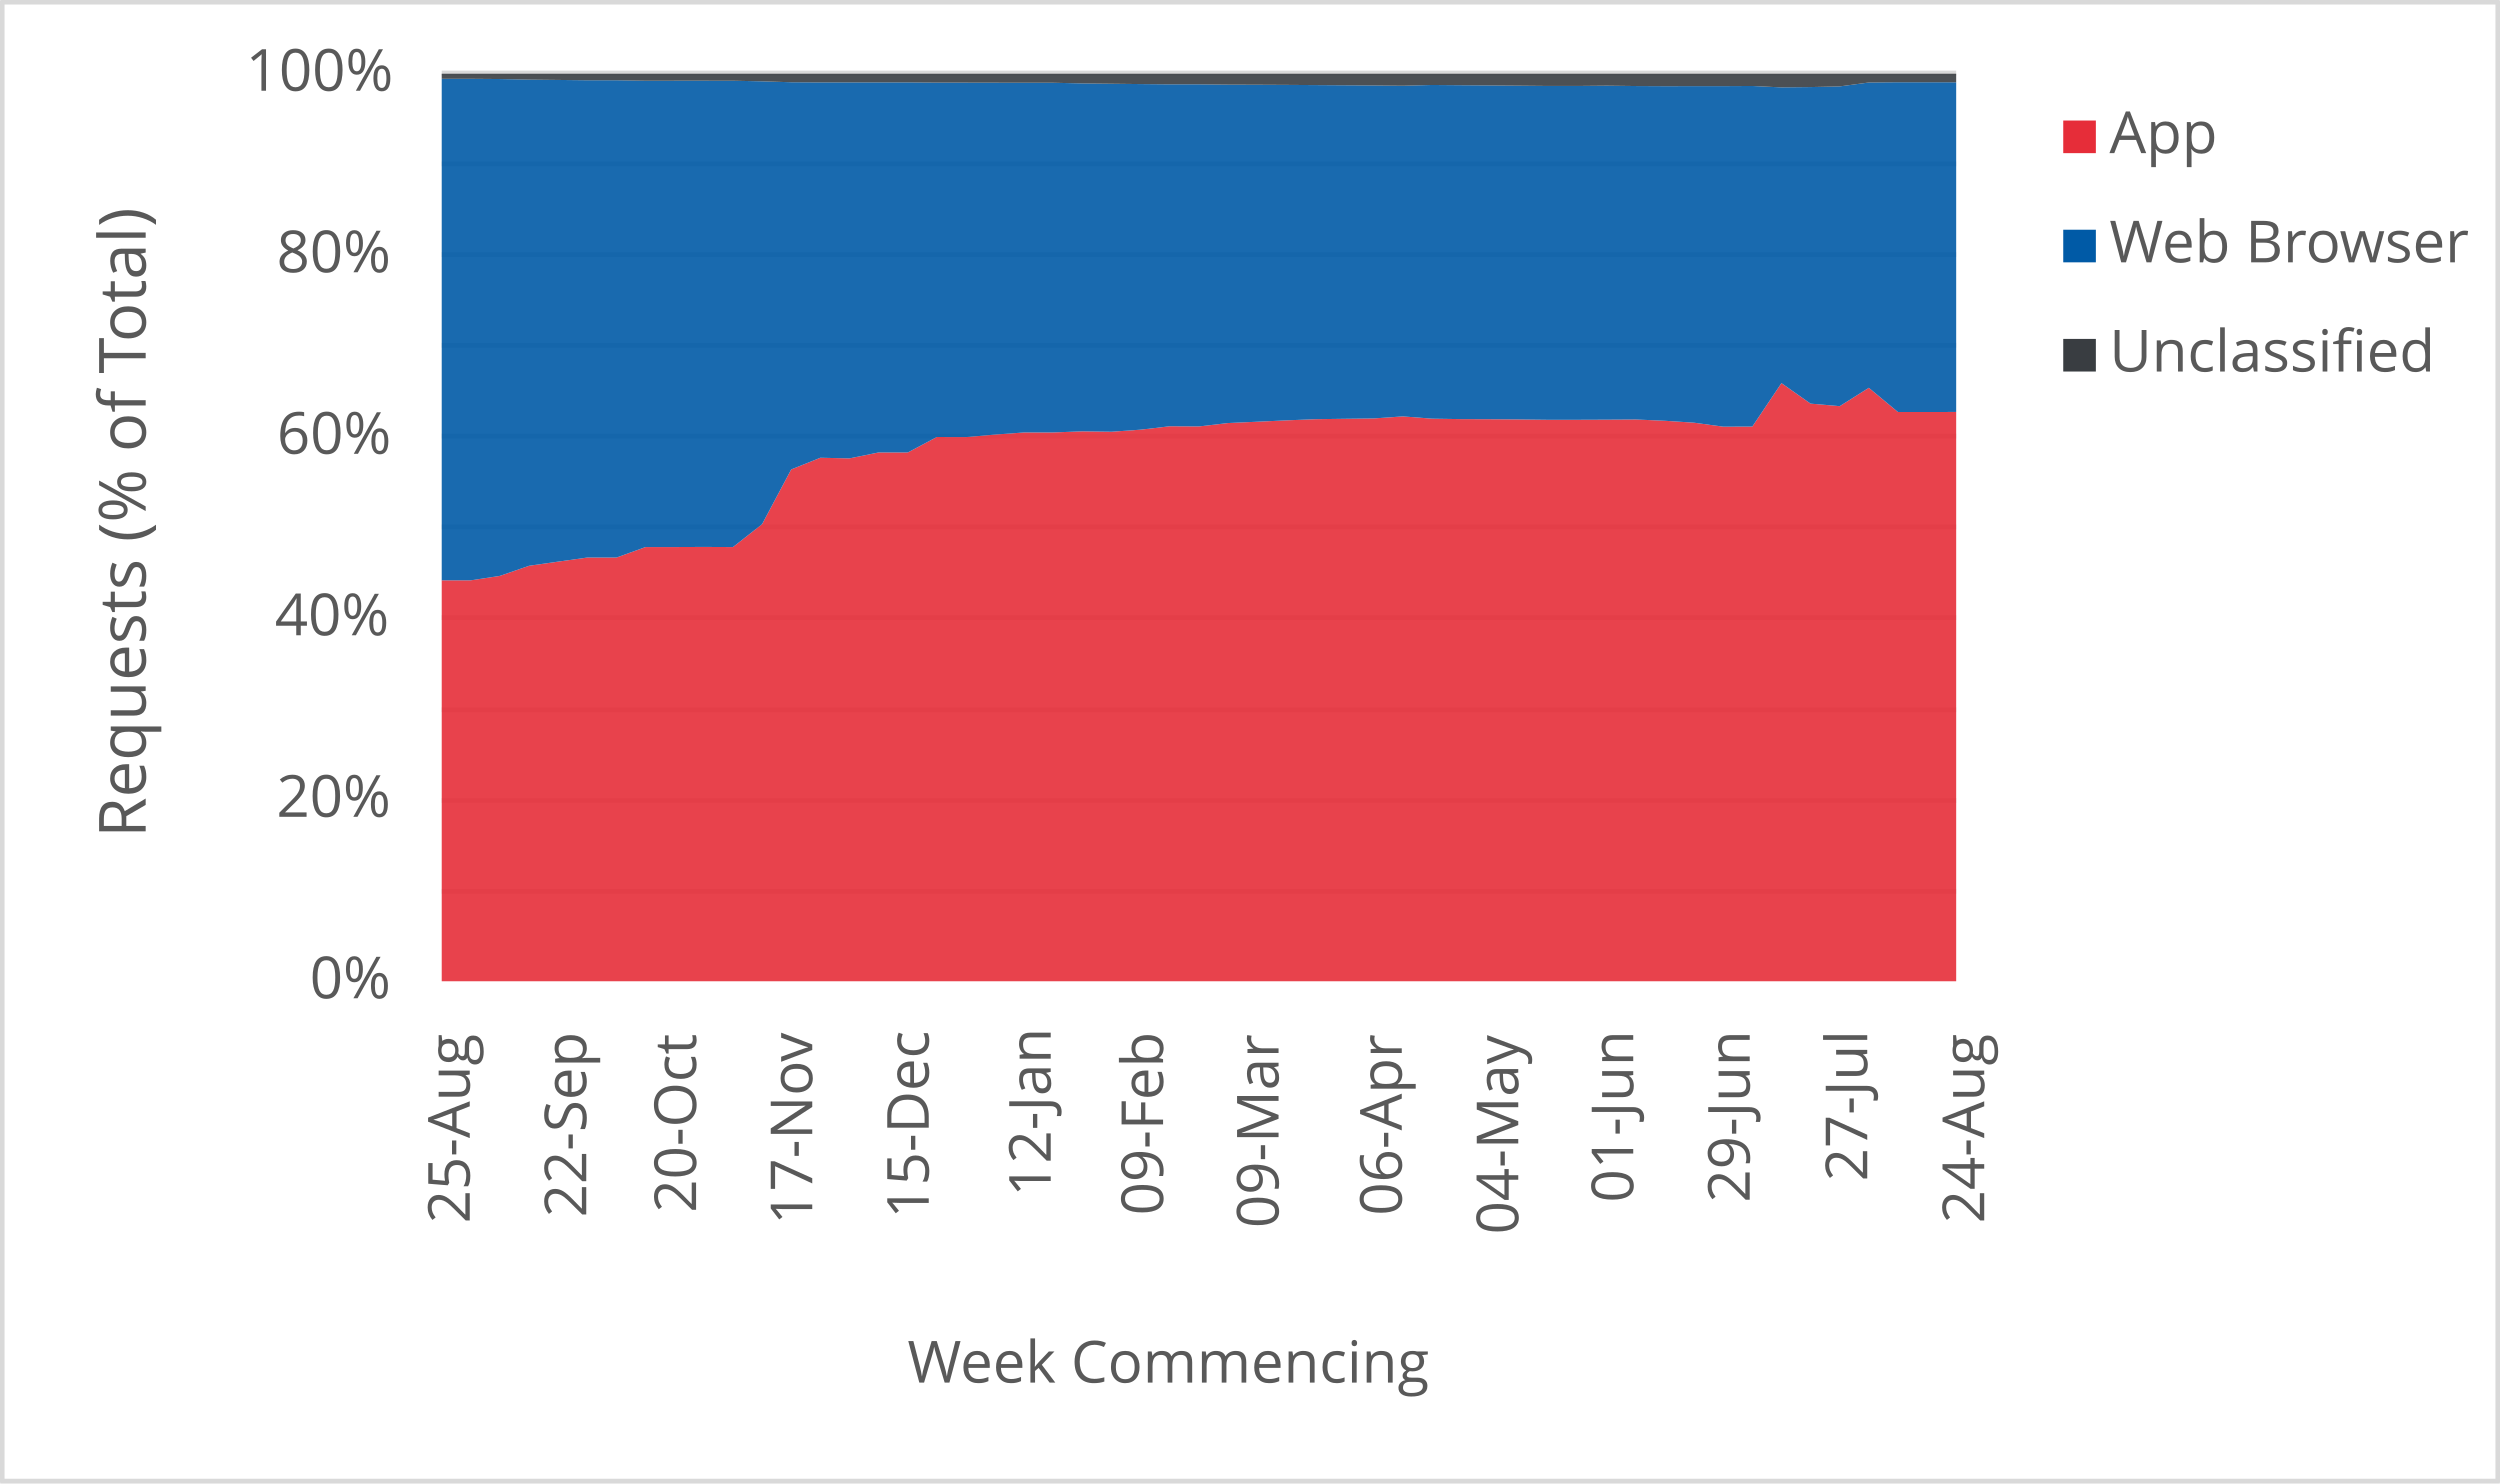
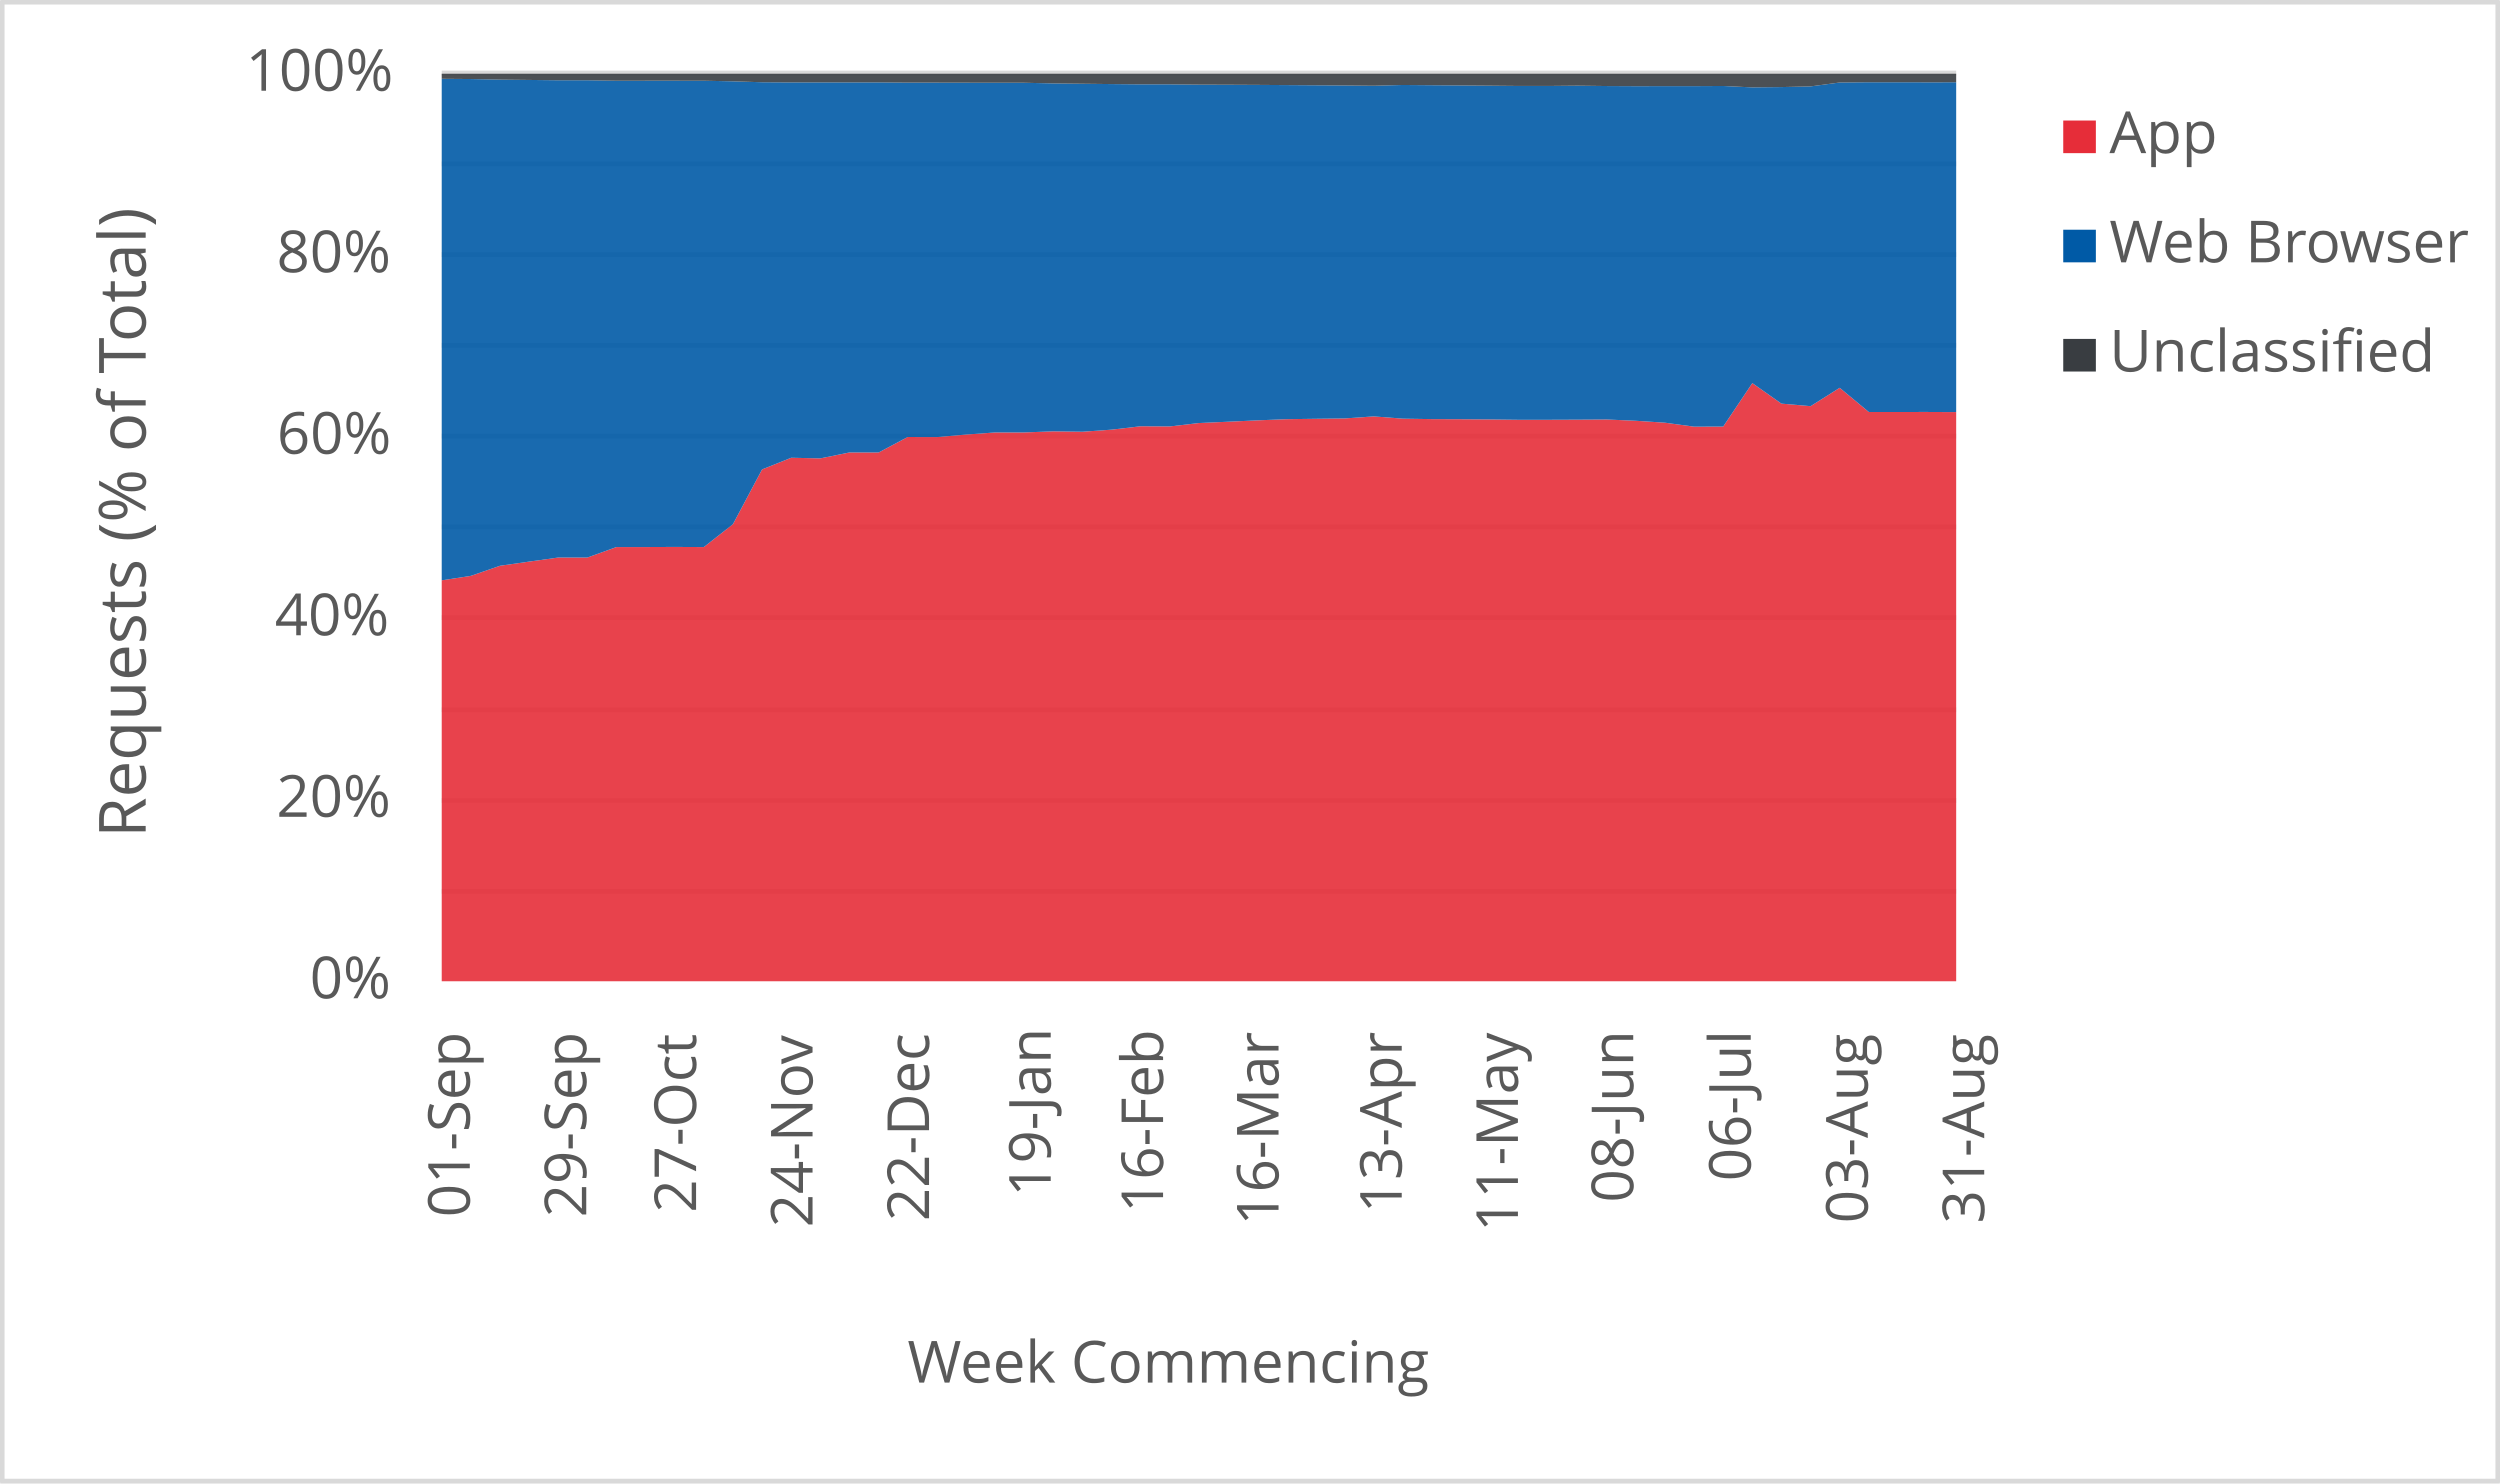
<svg xmlns="http://www.w3.org/2000/svg" width="1763" height="1046" xml:space="preserve" overflow="hidden">
  <defs>
    <clipPath id="clip0">
      <rect x="2917" y="346" width="1763" height="1046" />
    </clipPath>
  </defs>
  <g clip-path="url(#clip0)" transform="translate(-2917 -346)">
    <rect x="2918" y="347" width="1760" height="1043" fill="#FFFFFF" />
    <g>
      <path d="    M3228.5 974.532 4296.5 974.532    M3228.5 910.53 4296.5 910.53    M3228.5 846.528 4296.5 846.528    M3228.5 781.526 4296.5 781.526    M3228.5 717.524 4296.5 717.524    M3228.5 653.522 4296.5 653.522    M3228.5 589.52 4296.5 589.52    M3228.5 525.517 4296.5 525.517    M3228.5 461.515 4296.5 461.515    M3228.5 397.5 4296.5 397.5" stroke="#D9D9D9" stroke-width="3.438" stroke-linejoin="round" stroke-miterlimit="10" fill="none" />
    </g>
    <g>
      <path d="M 1038.5 4296.5 1038.5" stroke="#D9D9D9" stroke-width="3.438" stroke-linejoin="round" stroke-miterlimit="10" fill="none" fill-rule="evenodd" />
    </g>
    <g>
-       <text fill="#595959" font-family="Verdana,Open Sans,DejaVu Sans,sans-serif" font-weight="400" font-size="41" transform="matrix(6.12323e-17 -1 1 6.12323e-17 3248.269 1208.667)">25-Aug</text>
+       <text fill="#595959" font-family="Verdana,Open Sans,DejaVu Sans,sans-serif" font-weight="400" font-size="41" transform="matrix(6.12323e-17 -1 1 6.12323e-17 3248.289 1204.383)">01-Sep</text>
    </g>
    <g>
-       <text fill="#595959" font-family="Verdana,Open Sans,DejaVu Sans,sans-serif" font-weight="400" font-size="41" transform="matrix(6.12323e-17 -1 1 6.12323e-17 3330.423 1204.423)">22-Sep</text>
+       <text fill="#595959" font-family="Verdana,Open Sans,DejaVu Sans,sans-serif" font-weight="400" font-size="41" transform="matrix(6.12323e-17 -1 1 6.12323e-17 3330.423 1204.423)">29-Sep</text>
    </g>
    <g>
-       <text fill="#595959" font-family="Verdana,Open Sans,DejaVu Sans,sans-serif" font-weight="400" font-size="41" transform="matrix(6.12323e-17 -1 1 6.12323e-17 3407.872 1201.14)">20-Oct</text>
+       <text fill="#595959" font-family="Verdana,Open Sans,DejaVu Sans,sans-serif" font-weight="400" font-size="41" transform="matrix(6.12323e-17 -1 1 6.12323e-17 3407.872 1201.14)">27-Oct</text>
    </g>
    <g>
-       <text fill="#595959" font-family="Verdana,Open Sans,DejaVu Sans,sans-serif" font-weight="400" font-size="41" transform="matrix(6.12323e-17 -1 1 6.12323e-17 3489.796 1209.708)">17-Nov</text>
+       <text fill="#595959" font-family="Verdana,Open Sans,DejaVu Sans,sans-serif" font-weight="400" font-size="41" transform="matrix(6.12323e-17 -1 1 6.12323e-17 3490.006 1211.47)">24-Nov</text>
    </g>
    <g>
-       <text fill="#595959" font-family="Verdana,Open Sans,DejaVu Sans,sans-serif" font-weight="400" font-size="41" transform="matrix(6.12323e-17 -1 1 6.12323e-17 3571.95 1205.364)">15-Dec</text>
+       <text fill="#595959" font-family="Verdana,Open Sans,DejaVu Sans,sans-serif" font-weight="400" font-size="41" transform="matrix(6.12323e-17 -1 1 6.12323e-17 3572.16 1207.126)">22-Dec</text>
    </g>
    <g>
-       <text fill="#595959" font-family="Verdana,Open Sans,DejaVu Sans,sans-serif" font-weight="400" font-size="41" transform="matrix(6.12323e-17 -1 1 6.12323e-17 3657.967 1189.929)">12-Jan</text>
+       <text fill="#595959" font-family="Verdana,Open Sans,DejaVu Sans,sans-serif" font-weight="400" font-size="41" transform="matrix(6.12323e-17 -1 1 6.12323e-17 3657.967 1189.929)">19-Jan</text>
    </g>
    <g>
-       <text fill="#595959" font-family="Verdana,Open Sans,DejaVu Sans,sans-serif" font-weight="400" font-size="41" transform="matrix(6.12323e-17 -1 1 6.12323e-17 3737.198 1203.042)">09-Feb</text>
+       <text fill="#595959" font-family="Verdana,Open Sans,DejaVu Sans,sans-serif" font-weight="400" font-size="41" transform="matrix(6.12323e-17 -1 1 6.12323e-17 3737.198 1201.32)">16-Feb</text>
    </g>
    <g>
-       <text fill="#595959" font-family="Verdana,Open Sans,DejaVu Sans,sans-serif" font-weight="400" font-size="41" transform="matrix(6.12323e-17 -1 1 6.12323e-17 3818.642 1212.011)">09-Mar</text>
+       <text fill="#595959" font-family="Verdana,Open Sans,DejaVu Sans,sans-serif" font-weight="400" font-size="41" transform="matrix(6.12323e-17 -1 1 6.12323e-17 3818.622 1210.289)">16-Mar</text>
    </g>
    <g>
-       <text fill="#595959" font-family="Verdana,Open Sans,DejaVu Sans,sans-serif" font-weight="400" font-size="41" transform="matrix(6.12323e-17 -1 1 6.12323e-17 3905.52 1203.262)">06-Apr</text>
+       <text fill="#595959" font-family="Verdana,Open Sans,DejaVu Sans,sans-serif" font-weight="400" font-size="41" transform="matrix(6.12323e-17 -1 1 6.12323e-17 3905.5 1201.541)">13-Apr</text>
    </g>
    <g>
-       <text fill="#595959" font-family="Verdana,Open Sans,DejaVu Sans,sans-serif" font-weight="400" font-size="41" transform="matrix(6.12323e-17 -1 1 6.12323e-17 3987.674 1216.475)">04-May</text>
+       <text fill="#595959" font-family="Verdana,Open Sans,DejaVu Sans,sans-serif" font-weight="400" font-size="41" transform="matrix(6.12323e-17 -1 1 6.12323e-17 3987.444 1214.753)">11-May</text>
    </g>
    <g>
-       <text fill="#595959" font-family="Verdana,Open Sans,DejaVu Sans,sans-serif" font-weight="400" font-size="41" transform="matrix(6.12323e-17 -1 1 6.12323e-17 4068.757 1194.013)">01-Jun</text>
+       <text fill="#595959" font-family="Verdana,Open Sans,DejaVu Sans,sans-serif" font-weight="400" font-size="41" transform="matrix(6.12323e-17 -1 1 6.12323e-17 4068.757 1194.013)">08-Jun</text>
    </g>
    <g>
-       <text fill="#595959" font-family="Verdana,Open Sans,DejaVu Sans,sans-serif" font-weight="400" font-size="41" transform="matrix(6.12323e-17 -1 1 6.12323e-17 4150.891 1194.053)">29-Jun</text>
+       <text fill="#595959" font-family="Verdana,Open Sans,DejaVu Sans,sans-serif" font-weight="400" font-size="41" transform="matrix(6.12323e-17 -1 1 6.12323e-17 4151.621 1178.999)">06-Jul</text>
    </g>
    <g>
-       <text fill="#595959" font-family="Verdana,Open Sans,DejaVu Sans,sans-serif" font-weight="400" font-size="41" transform="matrix(6.12323e-17 -1 1 6.12323e-17 4233.775 1179.039)">27-Jul</text>
+       <text fill="#595959" font-family="Verdana,Open Sans,DejaVu Sans,sans-serif" font-weight="400" font-size="41" transform="matrix(6.12323e-17 -1 1 6.12323e-17 4234.135 1208.627)">03-Aug</text>
    </g>
    <g>
-       <text fill="#595959" font-family="Verdana,Open Sans,DejaVu Sans,sans-serif" font-weight="400" font-size="41" transform="matrix(6.12323e-17 -1 1 6.12323e-17 4316.269 1208.667)">24-Aug</text>
+       <text fill="#595959" font-family="Verdana,Open Sans,DejaVu Sans,sans-serif" font-weight="400" font-size="41" transform="matrix(6.12323e-17 -1 1 6.12323e-17 4316.269 1208.788)">31-Aug</text>
    </g>
    <g>
      <text fill="#595959" font-family="Verdana,Open Sans,DejaVu Sans,sans-serif" font-weight="400" font-size="41" transform="matrix(1 0 0 1 3135.448 1050)">0%</text>
    </g>
    <g>
      <text fill="#595959" font-family="Verdana,Open Sans,DejaVu Sans,sans-serif" font-weight="400" font-size="41" transform="matrix(1 0 0 1 3111.965 922)">20%</text>
    </g>
    <g>
      <text fill="#595959" font-family="Verdana,Open Sans,DejaVu Sans,sans-serif" font-weight="400" font-size="41" transform="matrix(1 0 0 1 3110.824 794)">40%</text>
    </g>
    <g>
      <text fill="#595959" font-family="Verdana,Open Sans,DejaVu Sans,sans-serif" font-weight="400" font-size="41" transform="matrix(1 0 0 1 3112.306 666)">60%</text>
    </g>
    <g>
      <text fill="#595959" font-family="Verdana,Open Sans,DejaVu Sans,sans-serif" font-weight="400" font-size="41" transform="matrix(1 0 0 1 3112.045 538)">80%</text>
    </g>
    <g>
      <text fill="#595959" font-family="Verdana,Open Sans,DejaVu Sans,sans-serif" font-weight="400" font-size="41" transform="matrix(1 0 0 1 3090.284 410)">100%</text>
    </g>
    <g>
      <text fill="#595959" font-family="Verdana,Open Sans,DejaVu Sans,sans-serif" font-weight="400" font-size="41" transform="matrix(1 0 0 1 3556.971 1321)">Week Commencing</text>
    </g>
    <g>
      <text fill="#595959" font-family="Verdana,Open Sans,DejaVu Sans,sans-serif" font-weight="400" font-size="46" transform="matrix(6.12323e-17 -1 1 6.12323e-17 3019.73 936.7666)">Requests (% of Total)</text>
    </g>
    <rect x="2918.5" y="347.5" width="1760" height="1043" stroke="#D9D9D9" stroke-width="3.438" stroke-linejoin="round" stroke-miterlimit="10" fill="none" />
    <g>
-       <path d="M3228.5 1038 3249.038 1038 3269.577 1038 3290.115 1038 3310.654 1038 3331.192 1038 3351.731 1038 3372.269 1038 3392.808 1038 3413.346 1038 3433.885 1038 3454.423 1038 3474.962 1038 3495.5 1038 3516.038 1038 3536.577 1038 3557.115 1038 3577.654 1038 3598.192 1038 3618.731 1038 3639.269 1038 3659.808 1038 3680.346 1038 3700.885 1038 3721.423 1038 3741.962 1038 3762.5 1038 3783.038 1038 3803.577 1038 3824.115 1038 3844.654 1038 3865.192 1038 3885.731 1038 3906.269 1038 3926.808 1038 3947.346 1038 3967.885 1038 3988.423 1038 4008.962 1038 4029.5 1038 4050.038 1038 4070.577 1038 4091.115 1038 4111.654 1038 4132.192 1038 4152.731 1038 4173.269 1038 4193.808 1038 4214.346 1038 4234.885 1038 4255.423 1038 4275.962 1038 4296.5 1038 4296.5 636.516 4275.962 636.529 4255.423 636.532 4234.885 619.477 4214.346 632.44 4193.808 630.641 4173.269 616.175 4152.731 646.811 4132.192 646.895 4111.654 644.079 4091.115 642.729 4070.577 641.82 4050.038 641.948 4029.5 642.031 4008.962 642.04 3988.423 641.788 3967.885 641.639 3947.346 641.558 3926.808 641.24 3906.269 639.643 3885.731 641.083 3865.192 641.327 3844.654 641.615 3824.115 642.444 3803.577 643.401 3783.038 644.334 3762.5 646.712 3741.962 646.595 3721.423 648.996 3700.885 650.458 3680.346 650.183 3659.808 650.951 3639.269 650.969 3618.731 652.452 3598.192 654.244 3577.654 654.178 3557.115 665.101 3536.577 665.069 3516.038 669.251 3495.5 668.802 3474.962 677.031 3454.423 715.633 3433.885 731.79 3413.346 731.695 3392.808 731.781 3372.269 731.771 3351.731 739.179 3331.192 739.172 3310.654 742.046 3290.115 744.982 3269.577 752.092 3249.038 755.239 3228.5 755.25 3228.5 1038Z" fill="#e62d39" opacity="0.9" />
+       <path d="M3228.5 1038 3249.038 1038 3269.577 1038 3290.115 1038 3310.654 1038 3331.192 1038 3351.731 1038 3372.269 1038 3392.808 1038 3413.346 1038 3433.885 1038 3454.423 1038 3474.962 1038 3495.5 1038 3516.038 1038 3536.577 1038 3557.115 1038 3577.654 1038 3598.192 1038 3618.731 1038 3639.269 1038 3659.808 1038 3680.346 1038 3700.885 1038 3721.423 1038 3741.962 1038 3762.5 1038 3783.038 1038 3803.577 1038 3824.115 1038 3844.654 1038 3865.192 1038 3885.731 1038 3906.269 1038 3926.808 1038 3947.346 1038 3967.885 1038 3988.423 1038 4008.962 1038 4029.5 1038 4050.038 1038 4070.577 1038 4091.115 1038 4111.654 1038 4132.192 1038 4152.731 1038 4173.269 1038 4193.808 1038 4214.346 1038 4234.885 1038 4255.423 1038 4275.962 1038 4296.5 1038 4296.5 636.613 4275.962 636.516 4255.423 636.529 4234.885 636.532 4214.346 619.477 4193.808 632.44 4173.269 630.641 4152.731 616.175 4132.192 646.811 4111.654 646.895 4091.115 644.079 4070.577 642.729 4050.038 641.82 4029.5 641.948 4008.962 642.031 3988.423 642.04 3967.885 641.788 3947.346 641.639 3926.808 641.558 3906.269 641.24 3885.731 639.643 3865.192 641.083 3844.654 641.327 3824.115 641.615 3803.577 642.444 3783.038 643.401 3762.5 644.334 3741.962 646.712 3721.423 646.595 3700.885 648.996 3680.346 650.458 3659.808 650.183 3639.269 650.951 3618.731 650.969 3598.192 652.452 3577.654 654.244 3557.115 654.178 3536.577 665.101 3516.038 665.069 3495.5 669.251 3474.962 668.802 3454.423 677.031 3433.885 715.633 3413.346 731.79 3392.808 731.695 3372.269 731.781 3351.731 731.771 3331.192 739.179 3310.654 739.172 3290.115 742.046 3269.577 744.982 3249.038 752.092 3228.5 755.239 3228.5 1038Z" fill="#e62d39" opacity="0.9" />
    </g>
    <g>
-       <path d="M3228.5 755.25 3249.038 755.239 3269.577 752.092 3290.115 744.982 3310.654 742.046 3331.192 739.172 3351.731 739.179 3372.269 731.771 3392.808 731.781 3413.346 731.695 3433.885 731.79 3454.423 715.633 3474.962 677.031 3495.5 668.802 3516.038 669.251 3536.577 665.069 3557.115 665.101 3577.654 654.178 3598.192 654.244 3618.731 652.452 3639.269 650.969 3659.808 650.951 3680.346 650.183 3700.885 650.458 3721.423 648.996 3741.962 646.595 3762.5 646.712 3783.038 644.334 3803.577 643.401 3824.115 642.444 3844.654 641.615 3865.192 641.327 3885.731 641.083 3906.269 639.643 3926.808 641.24 3947.346 641.558 3967.885 641.639 3988.423 641.788 4008.962 642.04 4029.5 642.031 4050.038 641.948 4070.577 641.82 4091.115 642.729 4111.654 644.079 4132.192 646.895 4152.731 646.811 4173.269 616.175 4193.808 630.641 4214.346 632.44 4234.885 619.477 4255.423 636.532 4275.962 636.529 4296.5 636.516 4296.5 404.046 4275.962 404.002 4255.423 404.006 4234.885 404.183 4214.346 406.933 4193.808 407.403 4173.269 407.632 4152.731 406.629 4132.192 406.743 4111.654 406.744 4091.115 406.781 4070.577 406.67 4050.038 406.418 4029.5 406.613 4008.962 406.616 3988.423 406.42 3967.885 406.258 3947.346 406.102 3926.808 405.923 3906.269 406.48 3885.731 406.278 3865.192 406.148 3844.654 406.001 3824.115 405.858 3803.577 405.758 3783.038 405.689 3762.5 405.485 3741.962 405.491 3721.423 405.287 3700.885 405.054 3680.346 404.827 3659.808 404.36 3639.269 404.361 3618.731 404.313 3598.192 404.269 3577.654 404.255 3557.115 404.101 3536.577 404.099 3516.038 404.096 3495.5 404.129 3474.962 403.996 3454.423 403.349 3433.885 402.925 3413.346 402.907 3392.808 402.909 3372.269 402.93 3351.731 402.603 3331.192 402.61 3310.654 402.372 3290.115 402.145 3269.577 401.736 3249.038 401.57 3228.5 401.571 3228.5 755.25Z" fill="#005aa6" opacity="0.9" />
+       <path d="M3228.5 755.239 3249.038 752.092 3269.577 744.982 3290.115 742.046 3310.654 739.172 3331.192 739.179 3351.731 731.771 3372.269 731.781 3392.808 731.695 3413.346 731.79 3433.885 715.633 3454.423 677.031 3474.962 668.802 3495.5 669.251 3516.038 665.069 3536.577 665.101 3557.115 654.178 3577.654 654.244 3598.192 652.452 3618.731 650.969 3639.269 650.951 3659.808 650.183 3680.346 650.458 3700.885 648.996 3721.423 646.595 3741.962 646.712 3762.5 644.334 3783.038 643.401 3803.577 642.444 3824.115 641.615 3844.654 641.327 3865.192 641.083 3885.731 639.643 3906.269 641.24 3926.808 641.558 3947.346 641.639 3967.885 641.788 3988.423 642.04 4008.962 642.031 4029.5 641.948 4050.038 641.82 4070.577 642.729 4091.115 644.079 4111.654 646.895 4132.192 646.811 4152.731 616.175 4173.269 630.641 4193.808 632.44 4214.346 619.477 4234.885 636.532 4255.423 636.529 4275.962 636.516 4296.5 636.613 4296.5 404.031 4275.962 404.046 4255.423 404.002 4234.885 404.006 4214.346 404.183 4193.808 406.933 4173.269 407.403 4152.731 407.632 4132.192 406.629 4111.654 406.743 4091.115 406.744 4070.577 406.781 4050.038 406.67 4029.5 406.418 4008.962 406.613 3988.423 406.616 3967.885 406.42 3947.346 406.258 3926.808 406.102 3906.269 405.923 3885.731 406.48 3865.192 406.278 3844.654 406.148 3824.115 406.001 3803.577 405.858 3783.038 405.758 3762.5 405.689 3741.962 405.485 3721.423 405.491 3700.885 405.287 3680.346 405.054 3659.808 404.827 3639.269 404.36 3618.731 404.361 3598.192 404.313 3577.654 404.269 3557.115 404.255 3536.577 404.101 3516.038 404.099 3495.5 404.096 3474.962 404.129 3454.423 403.996 3433.885 403.349 3413.346 402.925 3392.808 402.907 3372.269 402.909 3351.731 402.93 3331.192 402.603 3310.654 402.61 3290.115 402.372 3269.577 402.145 3249.038 401.736 3228.5 401.57 3228.5 755.239Z" fill="#005aa6" opacity="0.9" />
    </g>
    <g>
-       <path d="M3228.5 401.571 3249.038 401.57 3269.577 401.736 3290.115 402.145 3310.654 402.372 3331.192 402.61 3351.731 402.603 3372.269 402.93 3392.808 402.909 3413.346 402.907 3433.885 402.925 3454.423 403.349 3474.962 403.996 3495.5 404.129 3516.038 404.096 3536.577 404.099 3557.115 404.101 3577.654 404.255 3598.192 404.269 3618.731 404.313 3639.269 404.361 3659.808 404.36 3680.346 404.827 3700.885 405.054 3721.423 405.287 3741.962 405.491 3762.5 405.485 3783.038 405.689 3803.577 405.758 3824.115 405.858 3844.654 406.001 3865.192 406.148 3885.731 406.278 3906.269 406.48 3926.808 405.923 3947.346 406.102 3967.885 406.258 3988.423 406.42 4008.962 406.616 4029.5 406.613 4050.038 406.418 4070.577 406.67 4091.115 406.781 4111.654 406.744 4132.192 406.743 4152.731 406.629 4173.269 407.632 4193.808 407.403 4214.346 406.933 4234.885 404.183 4255.423 404.006 4275.962 404.002 4296.5 404.046 4296.5 398 4275.962 398 4255.423 398 4234.885 398 4214.346 398 4193.808 398 4173.269 398 4152.731 398 4132.192 398 4111.654 398 4091.115 398 4070.577 398 4050.038 398 4029.5 398 4008.962 398 3988.423 398 3967.885 398 3947.346 398 3926.808 398 3906.269 398 3885.731 398 3865.192 398 3844.654 398 3824.115 398 3803.577 398 3783.038 398 3762.5 398 3741.962 398 3721.423 398 3700.885 398 3680.346 398 3659.808 398 3639.269 398 3618.731 398 3598.192 398 3577.654 398 3557.115 398 3536.577 398 3516.038 398 3495.5 398 3474.962 398 3454.423 398 3433.885 398 3413.346 398 3392.808 398 3372.269 398 3351.731 398 3331.192 398 3310.654 398 3290.115 398 3269.577 398 3249.038 398 3228.5 398 3228.5 401.571Z" fill="#393d41" opacity="0.9" />
+       <path d="M3228.5 401.57 3249.038 401.736 3269.577 402.145 3290.115 402.372 3310.654 402.61 3331.192 402.603 3351.731 402.93 3372.269 402.909 3392.808 402.907 3413.346 402.925 3433.885 403.349 3454.423 403.996 3474.962 404.129 3495.5 404.096 3516.038 404.099 3536.577 404.101 3557.115 404.255 3577.654 404.269 3598.192 404.313 3618.731 404.361 3639.269 404.36 3659.808 404.827 3680.346 405.054 3700.885 405.287 3721.423 405.491 3741.962 405.485 3762.5 405.689 3783.038 405.758 3803.577 405.858 3824.115 406.001 3844.654 406.148 3865.192 406.278 3885.731 406.48 3906.269 405.923 3926.808 406.102 3947.346 406.258 3967.885 406.42 3988.423 406.616 4008.962 406.613 4029.5 406.418 4050.038 406.67 4070.577 406.781 4091.115 406.744 4111.654 406.743 4132.192 406.629 4152.731 407.632 4173.269 407.403 4193.808 406.933 4214.346 404.183 4234.885 404.006 4255.423 404.002 4275.962 404.046 4296.5 404.031 4296.5 398 4275.962 398 4255.423 398 4234.885 398 4214.346 398 4193.808 398 4173.269 398 4152.731 398 4132.192 398 4111.654 398 4091.115 398 4070.577 398 4050.038 398 4029.5 398 4008.962 398 3988.423 398 3967.885 398 3947.346 398 3926.808 398 3906.269 398 3885.731 398 3865.192 398 3844.654 398 3824.115 398 3803.577 398 3783.038 398 3762.5 398 3741.962 398 3721.423 398 3700.885 398 3680.346 398 3659.808 398 3639.269 398 3618.731 398 3598.192 398 3577.654 398 3557.115 398 3536.577 398 3516.038 398 3495.5 398 3474.962 398 3454.423 398 3433.885 398 3413.346 398 3392.808 398 3372.269 398 3351.731 398 3331.192 398 3310.654 398 3290.115 398 3269.577 398 3249.038 398 3228.5 398 3228.5 401.57Z" fill="#393d41" opacity="0.9" />
    </g>
    <g>
      <rect x="4372" y="431" width="23" height="23" fill="#e62d39" />
    </g>
    <g>
      <text fill="#595959" font-family="Verdana,Open Sans,DejaVu Sans,sans-serif" font-weight="400" font-size="41" transform="matrix(1 0 0 1 4404.56 454)">App</text>
    </g>
    <g>
      <rect x="4372" y="508" width="23" height="23" fill="#005aa6" />
    </g>
    <g>
      <text fill="#595959" font-family="Verdana,Open Sans,DejaVu Sans,sans-serif" font-weight="400" font-size="41" transform="matrix(1 0 0 1 4404.56 531)">Web Browser</text>
    </g>
    <g>
      <rect x="4372" y="585" width="23" height="23" fill="#393d41" />
    </g>
    <g>
      <text fill="#595959" font-family="Verdana,Open Sans,DejaVu Sans,sans-serif" font-weight="400" font-size="41" transform="matrix(1 0 0 1 4404.56 608)">Unclassified</text>
    </g>
  </g>
</svg>
